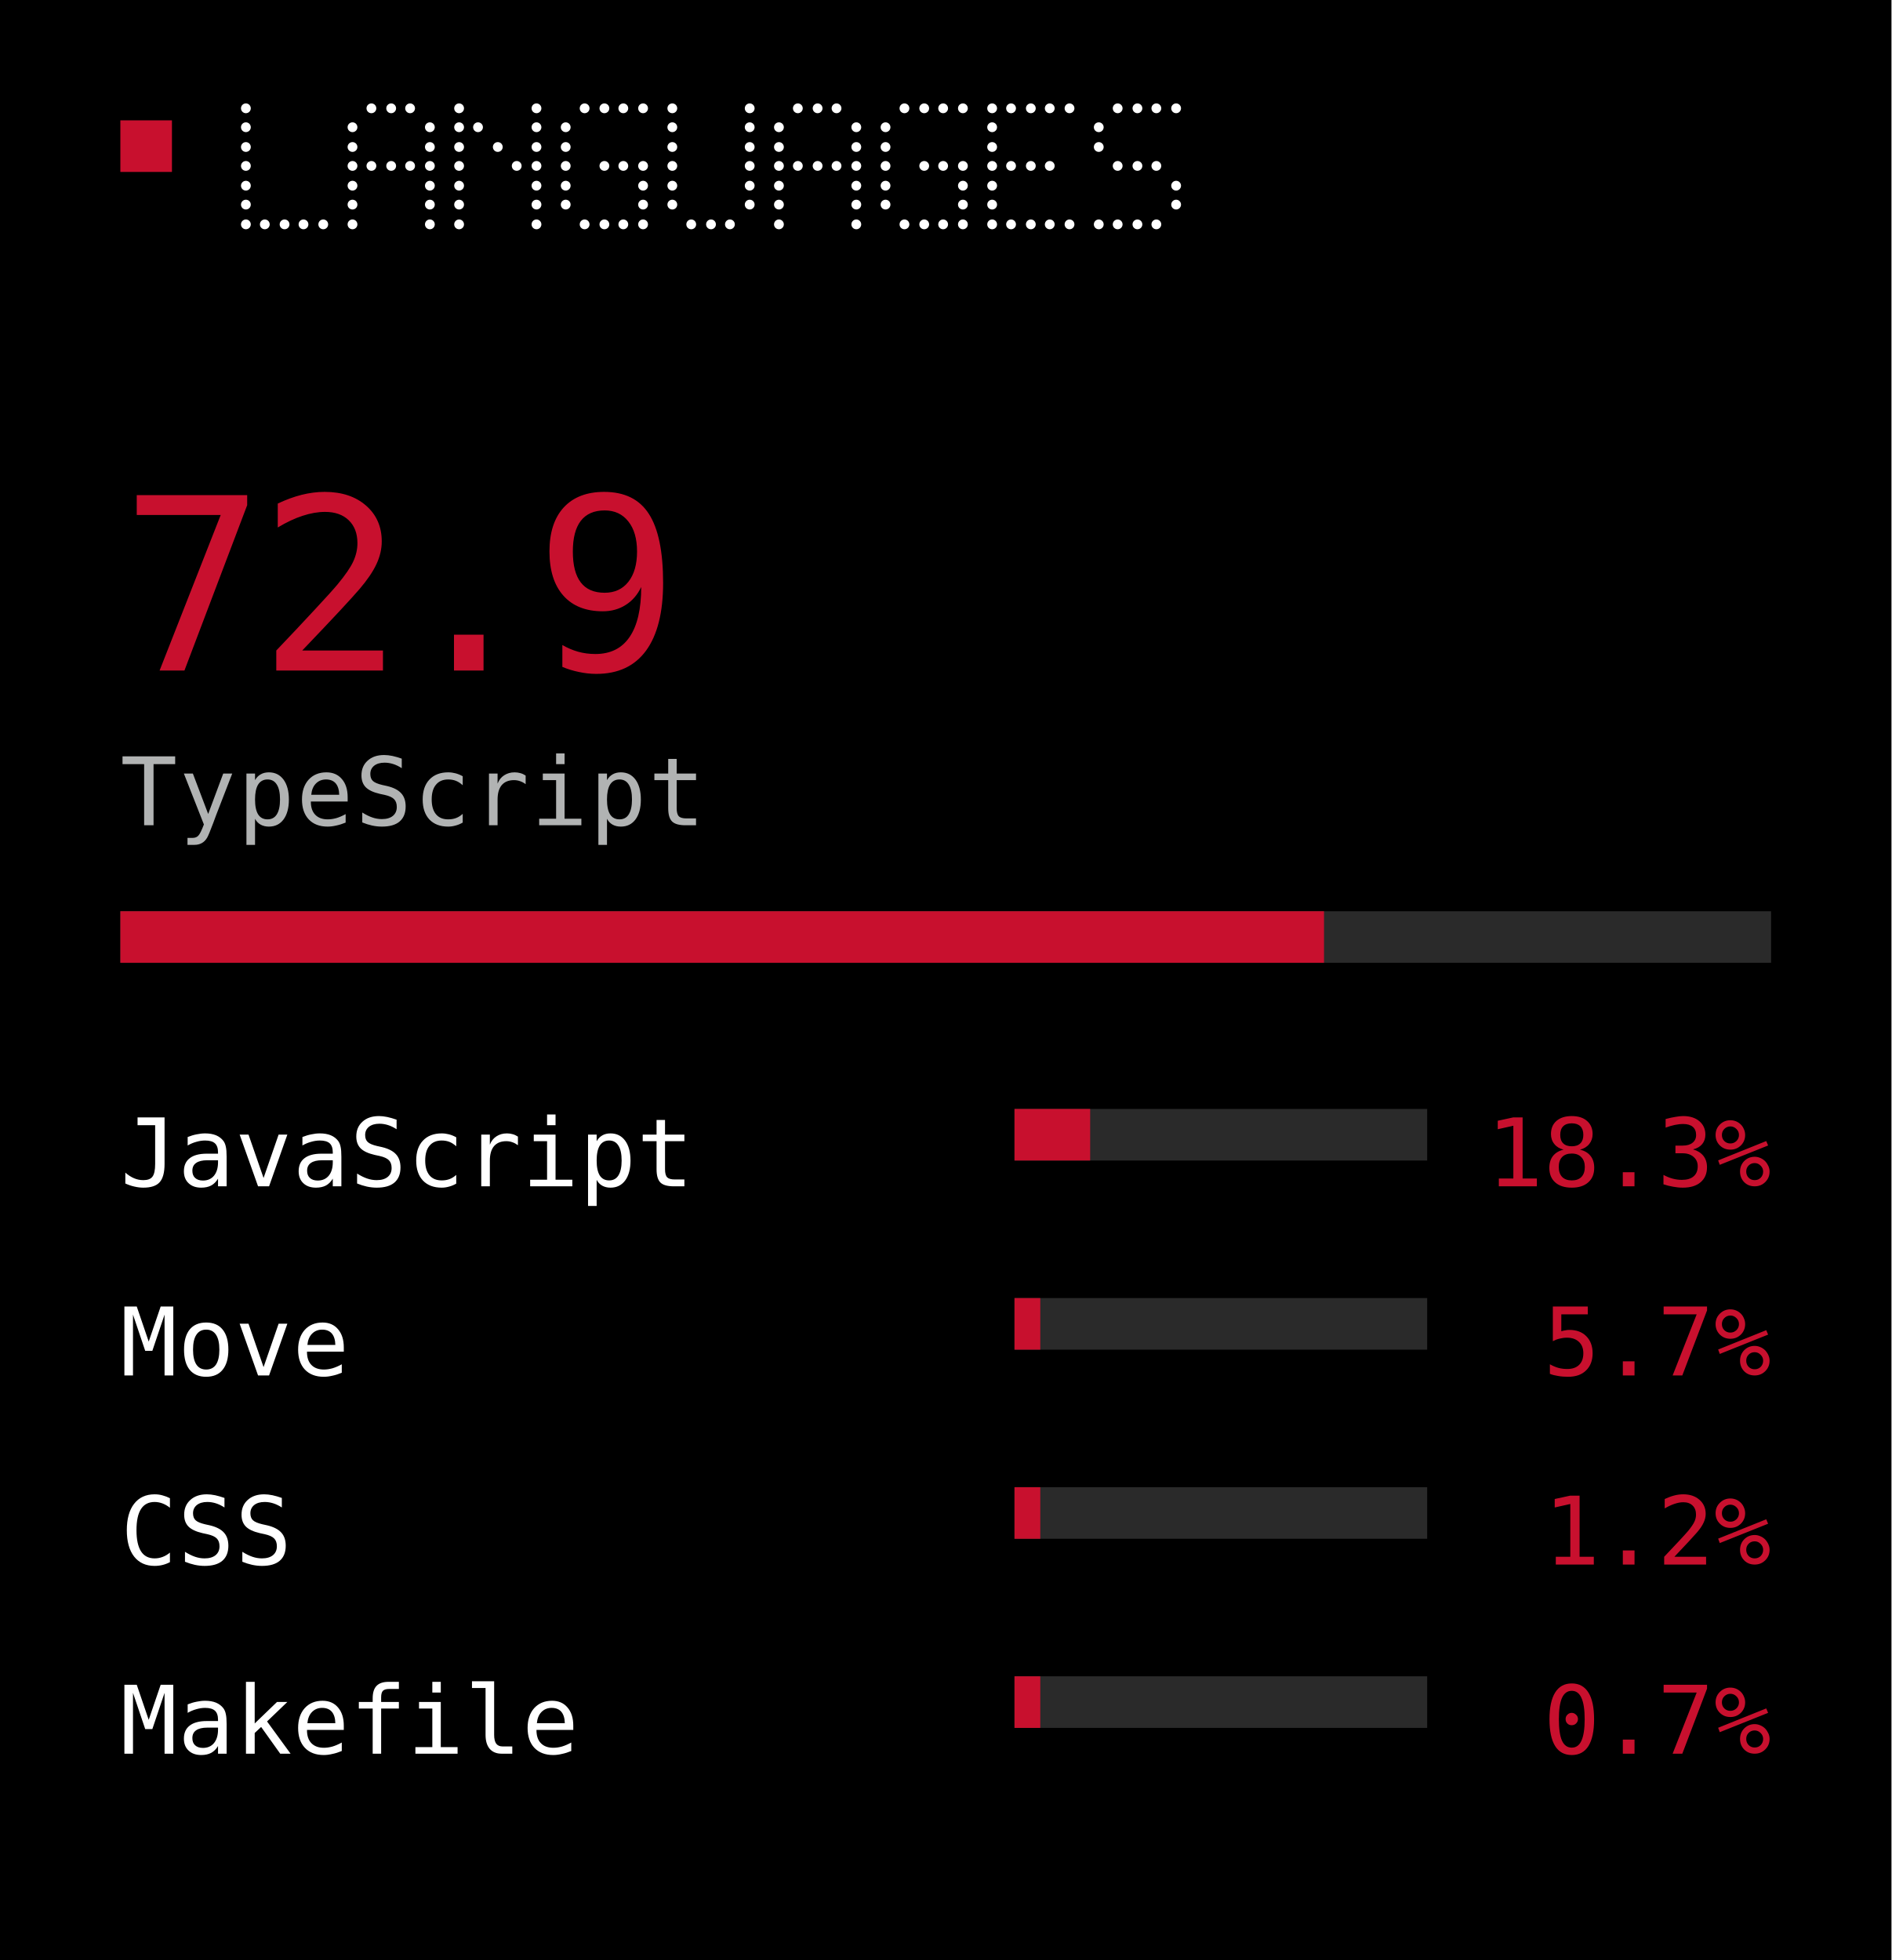
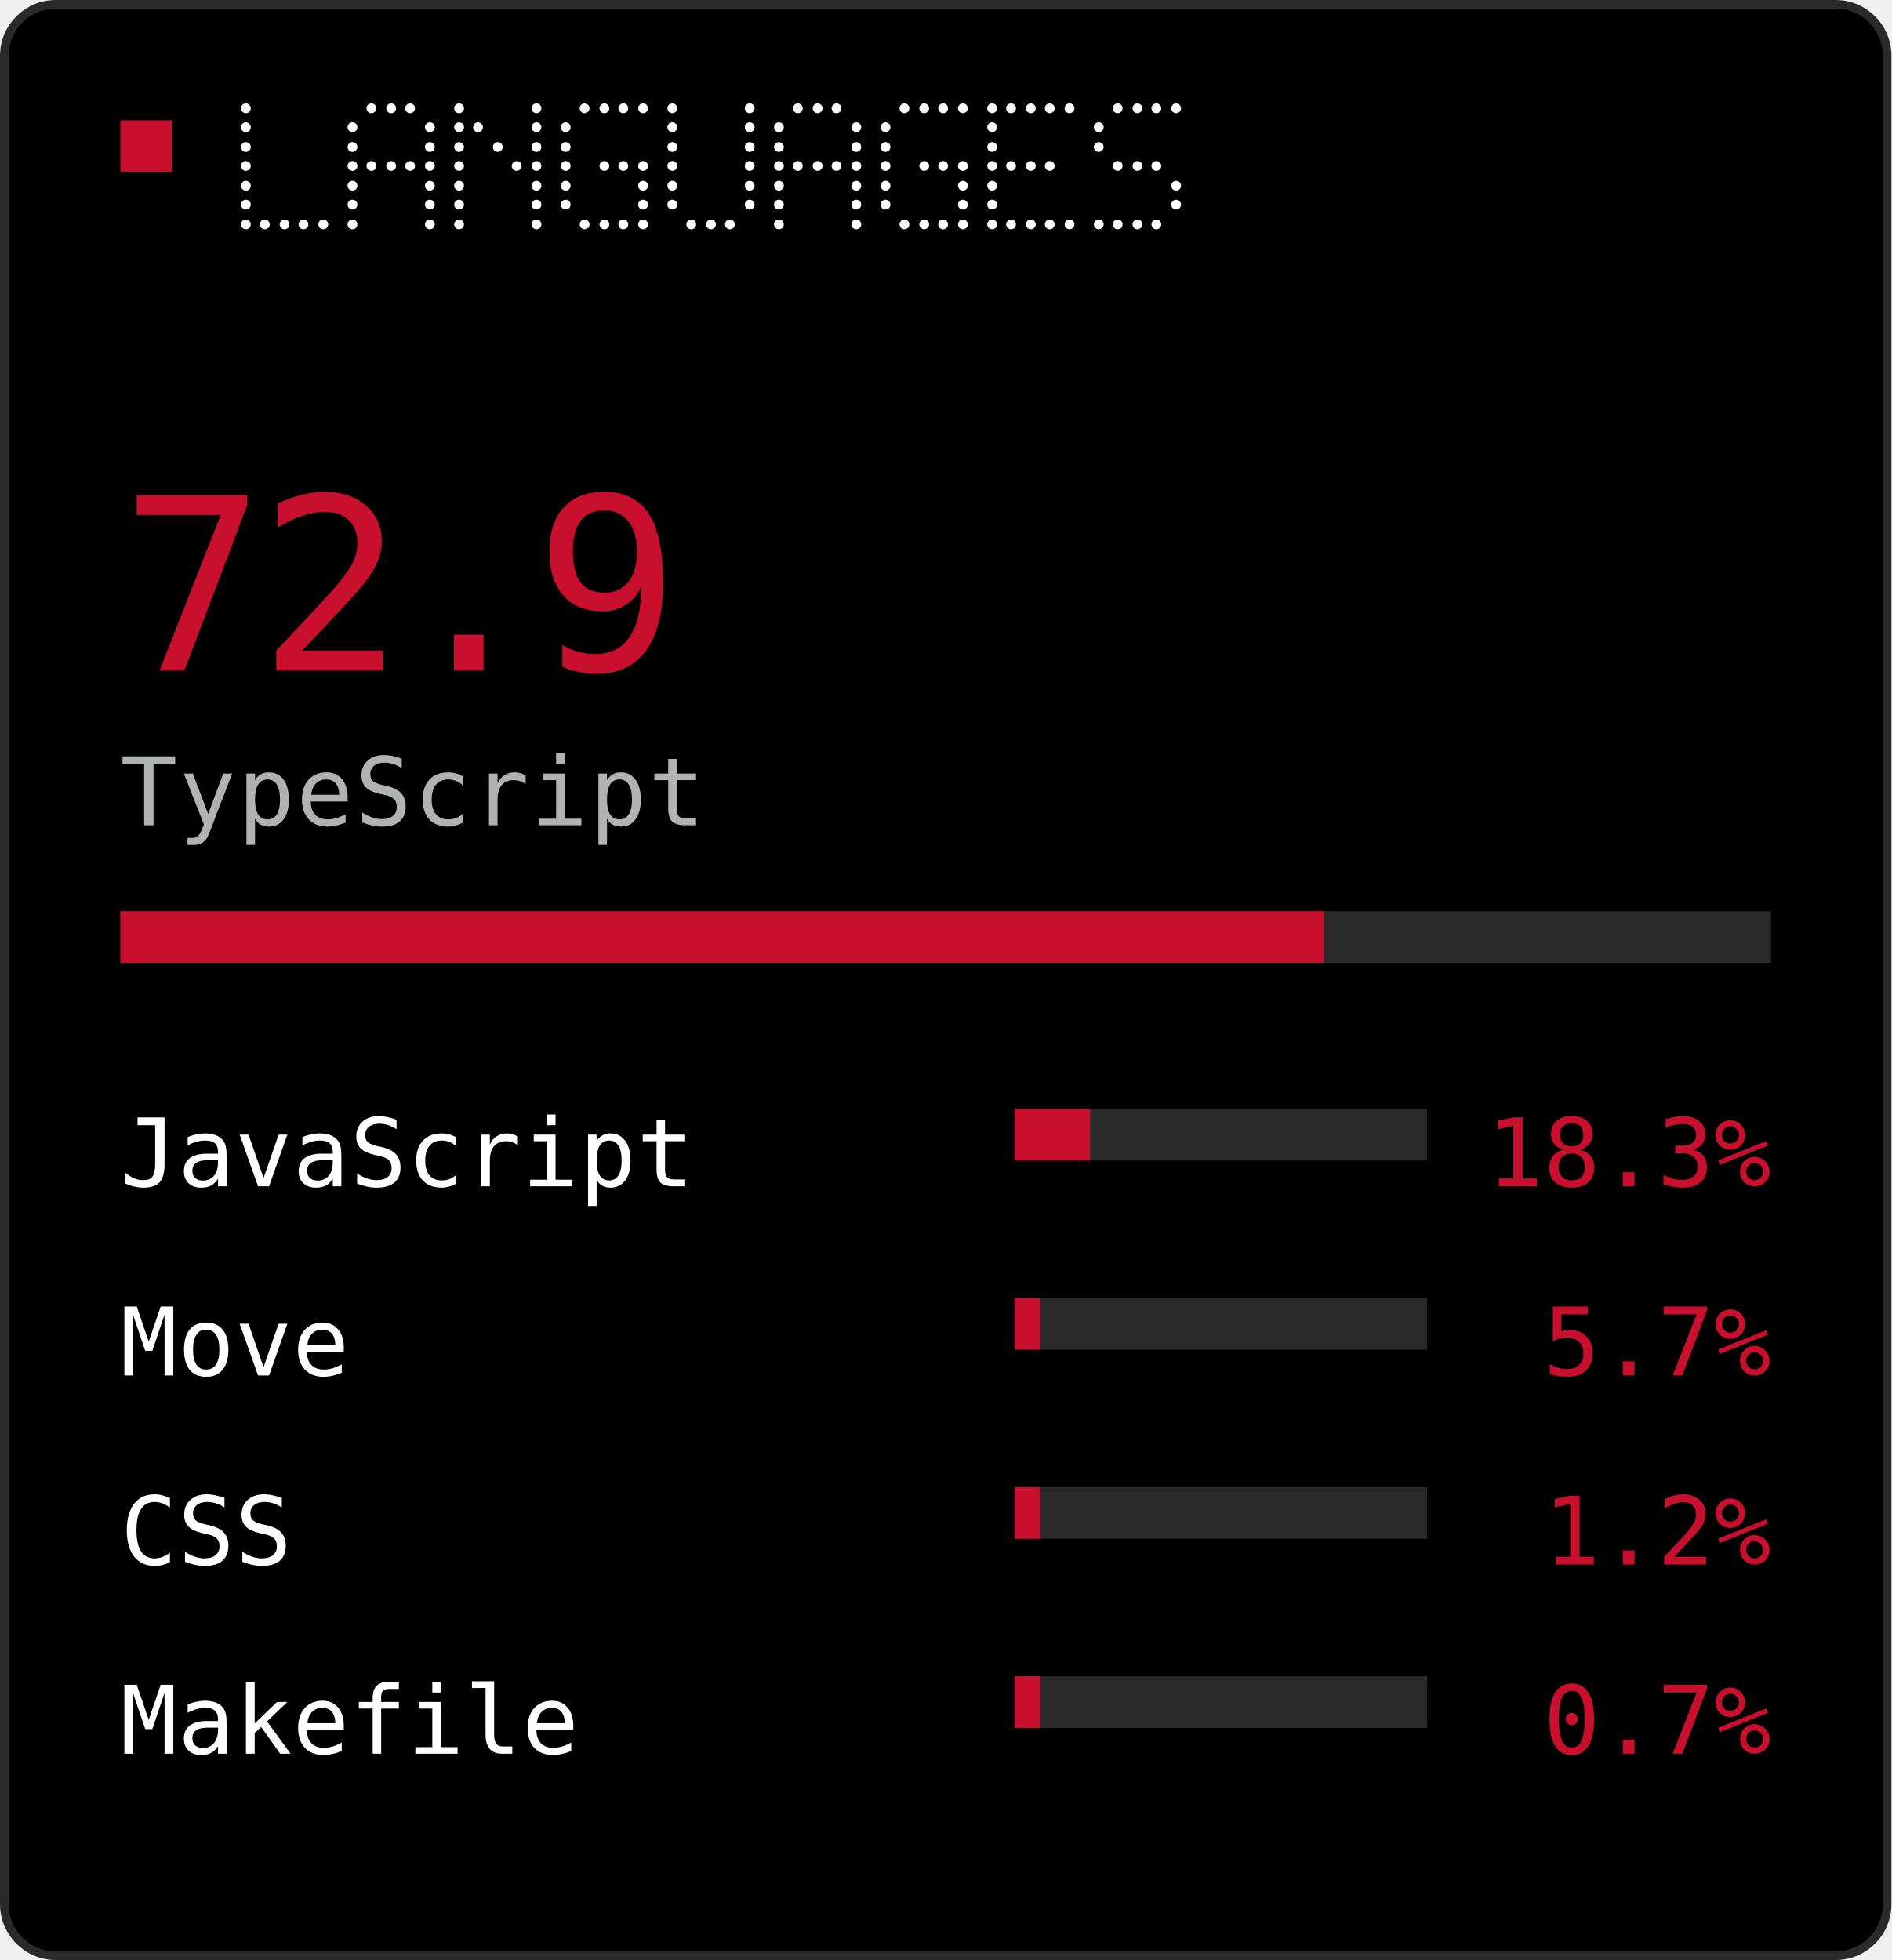
<svg xmlns="http://www.w3.org/2000/svg" width="220" height="228" viewBox="0 0 220 228" role="img">
-   <rect width="220" height="228" fill="#000000" />
+   <rect x="0.5" y="0.5" width="219" height="227" rx="6" fill="#000000" stroke="#2A2A2A" stroke-width="1" />
  <rect x="14" y="14" width="6" height="6" fill="#C8102E" />
  <circle cx="28.6" cy="12.6" r="0.57" fill="#FFFFFF" />
  <circle cx="28.6" cy="14.8" r="0.57" fill="#FFFFFF" />
  <circle cx="28.6" cy="17.1" r="0.57" fill="#FFFFFF" />
  <circle cx="28.6" cy="19.3" r="0.57" fill="#FFFFFF" />
  <circle cx="28.6" cy="21.6" r="0.57" fill="#FFFFFF" />
  <circle cx="28.6" cy="23.8" r="0.57" fill="#FFFFFF" />
  <circle cx="28.6" cy="26.1" r="0.57" fill="#FFFFFF" />
  <circle cx="30.8" cy="26.1" r="0.57" fill="#FFFFFF" />
  <circle cx="33.1" cy="26.1" r="0.57" fill="#FFFFFF" />
  <circle cx="35.3" cy="26.1" r="0.57" fill="#FFFFFF" />
  <circle cx="37.6" cy="26.1" r="0.57" fill="#FFFFFF" />
  <circle cx="43.2" cy="12.6" r="0.57" fill="#FFFFFF" />
  <circle cx="45.5" cy="12.6" r="0.57" fill="#FFFFFF" />
  <circle cx="47.7" cy="12.6" r="0.57" fill="#FFFFFF" />
  <circle cx="41.0" cy="14.8" r="0.57" fill="#FFFFFF" />
  <circle cx="50.0" cy="14.8" r="0.57" fill="#FFFFFF" />
  <circle cx="41.0" cy="17.1" r="0.57" fill="#FFFFFF" />
  <circle cx="50.0" cy="17.1" r="0.57" fill="#FFFFFF" />
  <circle cx="41.0" cy="19.3" r="0.57" fill="#FFFFFF" />
  <circle cx="43.2" cy="19.3" r="0.57" fill="#FFFFFF" />
  <circle cx="45.5" cy="19.3" r="0.57" fill="#FFFFFF" />
  <circle cx="47.7" cy="19.3" r="0.57" fill="#FFFFFF" />
  <circle cx="50.0" cy="19.3" r="0.57" fill="#FFFFFF" />
  <circle cx="41.0" cy="21.6" r="0.57" fill="#FFFFFF" />
  <circle cx="50.0" cy="21.6" r="0.57" fill="#FFFFFF" />
  <circle cx="41.0" cy="23.8" r="0.57" fill="#FFFFFF" />
  <circle cx="50.0" cy="23.8" r="0.57" fill="#FFFFFF" />
  <circle cx="41.0" cy="26.1" r="0.57" fill="#FFFFFF" />
  <circle cx="50.0" cy="26.1" r="0.57" fill="#FFFFFF" />
  <circle cx="53.4" cy="12.6" r="0.57" fill="#FFFFFF" />
  <circle cx="62.4" cy="12.6" r="0.57" fill="#FFFFFF" />
  <circle cx="53.4" cy="14.8" r="0.57" fill="#FFFFFF" />
  <circle cx="55.6" cy="14.8" r="0.57" fill="#FFFFFF" />
  <circle cx="62.4" cy="14.8" r="0.57" fill="#FFFFFF" />
  <circle cx="53.4" cy="17.1" r="0.57" fill="#FFFFFF" />
  <circle cx="57.9" cy="17.1" r="0.57" fill="#FFFFFF" />
  <circle cx="62.4" cy="17.1" r="0.57" fill="#FFFFFF" />
  <circle cx="53.4" cy="19.3" r="0.57" fill="#FFFFFF" />
  <circle cx="60.1" cy="19.3" r="0.57" fill="#FFFFFF" />
  <circle cx="62.4" cy="19.3" r="0.57" fill="#FFFFFF" />
  <circle cx="53.4" cy="21.6" r="0.57" fill="#FFFFFF" />
  <circle cx="62.4" cy="21.6" r="0.57" fill="#FFFFFF" />
  <circle cx="53.4" cy="23.8" r="0.57" fill="#FFFFFF" />
  <circle cx="62.4" cy="23.8" r="0.57" fill="#FFFFFF" />
  <circle cx="53.4" cy="26.1" r="0.57" fill="#FFFFFF" />
  <circle cx="62.4" cy="26.1" r="0.57" fill="#FFFFFF" />
  <circle cx="68.0" cy="12.6" r="0.57" fill="#FFFFFF" />
  <circle cx="70.3" cy="12.6" r="0.57" fill="#FFFFFF" />
  <circle cx="72.5" cy="12.6" r="0.57" fill="#FFFFFF" />
  <circle cx="74.8" cy="12.6" r="0.57" fill="#FFFFFF" />
  <circle cx="65.8" cy="14.8" r="0.57" fill="#FFFFFF" />
  <circle cx="65.8" cy="17.1" r="0.57" fill="#FFFFFF" />
  <circle cx="65.8" cy="19.3" r="0.57" fill="#FFFFFF" />
  <circle cx="70.3" cy="19.3" r="0.57" fill="#FFFFFF" />
  <circle cx="72.5" cy="19.3" r="0.57" fill="#FFFFFF" />
  <circle cx="74.8" cy="19.3" r="0.57" fill="#FFFFFF" />
  <circle cx="65.8" cy="21.6" r="0.57" fill="#FFFFFF" />
  <circle cx="74.8" cy="21.6" r="0.57" fill="#FFFFFF" />
  <circle cx="65.8" cy="23.8" r="0.57" fill="#FFFFFF" />
  <circle cx="74.8" cy="23.8" r="0.57" fill="#FFFFFF" />
  <circle cx="68.0" cy="26.1" r="0.57" fill="#FFFFFF" />
  <circle cx="70.3" cy="26.1" r="0.57" fill="#FFFFFF" />
  <circle cx="72.5" cy="26.1" r="0.57" fill="#FFFFFF" />
  <circle cx="74.8" cy="26.1" r="0.57" fill="#FFFFFF" />
  <circle cx="78.2" cy="12.6" r="0.57" fill="#FFFFFF" />
  <circle cx="87.2" cy="12.6" r="0.57" fill="#FFFFFF" />
  <circle cx="78.2" cy="14.8" r="0.57" fill="#FFFFFF" />
  <circle cx="87.2" cy="14.8" r="0.57" fill="#FFFFFF" />
  <circle cx="78.2" cy="17.1" r="0.57" fill="#FFFFFF" />
  <circle cx="87.2" cy="17.1" r="0.57" fill="#FFFFFF" />
  <circle cx="78.2" cy="19.3" r="0.57" fill="#FFFFFF" />
  <circle cx="87.2" cy="19.3" r="0.57" fill="#FFFFFF" />
  <circle cx="78.2" cy="21.6" r="0.57" fill="#FFFFFF" />
  <circle cx="87.2" cy="21.6" r="0.57" fill="#FFFFFF" />
  <circle cx="78.2" cy="23.8" r="0.57" fill="#FFFFFF" />
  <circle cx="87.2" cy="23.8" r="0.57" fill="#FFFFFF" />
  <circle cx="80.4" cy="26.1" r="0.57" fill="#FFFFFF" />
  <circle cx="82.7" cy="26.1" r="0.57" fill="#FFFFFF" />
  <circle cx="84.9" cy="26.1" r="0.57" fill="#FFFFFF" />
  <circle cx="92.8" cy="12.6" r="0.57" fill="#FFFFFF" />
  <circle cx="95.1" cy="12.6" r="0.57" fill="#FFFFFF" />
  <circle cx="97.3" cy="12.6" r="0.57" fill="#FFFFFF" />
  <circle cx="90.6" cy="14.8" r="0.57" fill="#FFFFFF" />
  <circle cx="99.6" cy="14.8" r="0.57" fill="#FFFFFF" />
  <circle cx="90.6" cy="17.1" r="0.57" fill="#FFFFFF" />
  <circle cx="99.6" cy="17.1" r="0.57" fill="#FFFFFF" />
  <circle cx="90.6" cy="19.3" r="0.57" fill="#FFFFFF" />
  <circle cx="92.8" cy="19.3" r="0.57" fill="#FFFFFF" />
  <circle cx="95.1" cy="19.3" r="0.57" fill="#FFFFFF" />
  <circle cx="97.3" cy="19.3" r="0.57" fill="#FFFFFF" />
  <circle cx="99.6" cy="19.3" r="0.57" fill="#FFFFFF" />
  <circle cx="90.6" cy="21.6" r="0.57" fill="#FFFFFF" />
  <circle cx="99.6" cy="21.6" r="0.57" fill="#FFFFFF" />
  <circle cx="90.6" cy="23.8" r="0.57" fill="#FFFFFF" />
  <circle cx="99.6" cy="23.8" r="0.57" fill="#FFFFFF" />
  <circle cx="90.6" cy="26.1" r="0.57" fill="#FFFFFF" />
  <circle cx="99.6" cy="26.1" r="0.57" fill="#FFFFFF" />
  <circle cx="105.2" cy="12.6" r="0.57" fill="#FFFFFF" />
  <circle cx="107.5" cy="12.6" r="0.57" fill="#FFFFFF" />
  <circle cx="109.7" cy="12.6" r="0.57" fill="#FFFFFF" />
  <circle cx="112.0" cy="12.6" r="0.57" fill="#FFFFFF" />
  <circle cx="103.0" cy="14.8" r="0.57" fill="#FFFFFF" />
  <circle cx="103.0" cy="17.1" r="0.57" fill="#FFFFFF" />
  <circle cx="103.0" cy="19.3" r="0.57" fill="#FFFFFF" />
  <circle cx="107.5" cy="19.3" r="0.57" fill="#FFFFFF" />
  <circle cx="109.7" cy="19.3" r="0.57" fill="#FFFFFF" />
  <circle cx="112.0" cy="19.3" r="0.57" fill="#FFFFFF" />
  <circle cx="103.0" cy="21.6" r="0.57" fill="#FFFFFF" />
  <circle cx="112.0" cy="21.6" r="0.57" fill="#FFFFFF" />
  <circle cx="103.0" cy="23.8" r="0.57" fill="#FFFFFF" />
  <circle cx="112.0" cy="23.8" r="0.57" fill="#FFFFFF" />
  <circle cx="105.2" cy="26.1" r="0.57" fill="#FFFFFF" />
  <circle cx="107.5" cy="26.1" r="0.57" fill="#FFFFFF" />
  <circle cx="109.7" cy="26.1" r="0.57" fill="#FFFFFF" />
  <circle cx="112.0" cy="26.1" r="0.57" fill="#FFFFFF" />
  <circle cx="115.4" cy="12.6" r="0.57" fill="#FFFFFF" />
  <circle cx="117.6" cy="12.6" r="0.57" fill="#FFFFFF" />
  <circle cx="119.9" cy="12.6" r="0.57" fill="#FFFFFF" />
  <circle cx="122.1" cy="12.6" r="0.57" fill="#FFFFFF" />
  <circle cx="124.4" cy="12.6" r="0.57" fill="#FFFFFF" />
  <circle cx="115.4" cy="14.8" r="0.57" fill="#FFFFFF" />
  <circle cx="115.4" cy="17.1" r="0.57" fill="#FFFFFF" />
  <circle cx="115.4" cy="19.3" r="0.57" fill="#FFFFFF" />
  <circle cx="117.6" cy="19.3" r="0.57" fill="#FFFFFF" />
  <circle cx="119.9" cy="19.3" r="0.57" fill="#FFFFFF" />
  <circle cx="122.1" cy="19.3" r="0.57" fill="#FFFFFF" />
  <circle cx="115.4" cy="21.6" r="0.57" fill="#FFFFFF" />
  <circle cx="115.4" cy="23.8" r="0.57" fill="#FFFFFF" />
  <circle cx="115.4" cy="26.1" r="0.57" fill="#FFFFFF" />
  <circle cx="117.6" cy="26.1" r="0.57" fill="#FFFFFF" />
  <circle cx="119.9" cy="26.1" r="0.57" fill="#FFFFFF" />
  <circle cx="122.1" cy="26.1" r="0.57" fill="#FFFFFF" />
  <circle cx="124.4" cy="26.1" r="0.57" fill="#FFFFFF" />
  <circle cx="130.0" cy="12.6" r="0.57" fill="#FFFFFF" />
  <circle cx="132.3" cy="12.6" r="0.57" fill="#FFFFFF" />
  <circle cx="134.5" cy="12.6" r="0.57" fill="#FFFFFF" />
  <circle cx="136.8" cy="12.6" r="0.57" fill="#FFFFFF" />
  <circle cx="127.8" cy="14.8" r="0.57" fill="#FFFFFF" />
  <circle cx="127.8" cy="17.1" r="0.57" fill="#FFFFFF" />
  <circle cx="130.0" cy="19.3" r="0.57" fill="#FFFFFF" />
  <circle cx="132.3" cy="19.3" r="0.57" fill="#FFFFFF" />
  <circle cx="134.5" cy="19.3" r="0.57" fill="#FFFFFF" />
  <circle cx="136.8" cy="21.6" r="0.57" fill="#FFFFFF" />
  <circle cx="136.8" cy="23.8" r="0.57" fill="#FFFFFF" />
  <circle cx="127.8" cy="26.1" r="0.57" fill="#FFFFFF" />
  <circle cx="130.0" cy="26.1" r="0.57" fill="#FFFFFF" />
  <circle cx="132.3" cy="26.1" r="0.57" fill="#FFFFFF" />
  <circle cx="134.5" cy="26.1" r="0.57" fill="#FFFFFF" />
  <text x="14" y="78" fill="#C8102E" text-anchor="start" font-family="ui-monospace, Geist Mono, monospace" font-size="28" letter-spacing="-0.8" dominant-baseline="auto">72.9</text>
  <text x="14" y="96" fill="#B1B3B3" text-anchor="start" font-family="ui-monospace, Geist Mono, monospace" font-size="11" letter-spacing="0.2" dominant-baseline="auto">TypeScript</text>
  <rect x="14.0" y="106.0" width="192.0" height="6" fill="#2A2A2A" />
  <rect x="14.0" y="106.0" width="140.0" height="6" fill="#C8102E" />
  <text x="14" y="138" fill="#FFFFFF" text-anchor="start" font-family="ui-monospace, Geist Mono, monospace" font-size="11" letter-spacing="0.05" dominant-baseline="auto">JavaScript</text>
  <text x="206" y="138" fill="#C8102E" text-anchor="end" font-family="ui-monospace, Geist Mono, monospace" font-size="11" letter-spacing="0" dominant-baseline="auto">18.3%</text>
  <rect x="118.0" y="129.0" width="48.0" height="6" fill="#2A2A2A" />
  <rect x="118.0" y="129.0" width="8.8" height="6" fill="#C8102E" />
  <text x="14" y="160" fill="#FFFFFF" text-anchor="start" font-family="ui-monospace, Geist Mono, monospace" font-size="11" letter-spacing="0.05" dominant-baseline="auto">Move</text>
  <text x="206" y="160" fill="#C8102E" text-anchor="end" font-family="ui-monospace, Geist Mono, monospace" font-size="11" letter-spacing="0" dominant-baseline="auto">5.7%</text>
  <rect x="118.0" y="151.0" width="48.0" height="6" fill="#2A2A2A" />
  <rect x="118.0" y="151.0" width="3.0" height="6" fill="#C8102E" />
  <text x="14" y="182" fill="#FFFFFF" text-anchor="start" font-family="ui-monospace, Geist Mono, monospace" font-size="11" letter-spacing="0.05" dominant-baseline="auto">CSS</text>
  <text x="206" y="182" fill="#C8102E" text-anchor="end" font-family="ui-monospace, Geist Mono, monospace" font-size="11" letter-spacing="0" dominant-baseline="auto">1.2%</text>
  <rect x="118.0" y="173.0" width="48.0" height="6" fill="#2A2A2A" />
  <rect x="118.0" y="173.0" width="3.0" height="6" fill="#C8102E" />
  <text x="14" y="204" fill="#FFFFFF" text-anchor="start" font-family="ui-monospace, Geist Mono, monospace" font-size="11" letter-spacing="0.05" dominant-baseline="auto">Makefile</text>
  <text x="206" y="204" fill="#C8102E" text-anchor="end" font-family="ui-monospace, Geist Mono, monospace" font-size="11" letter-spacing="0" dominant-baseline="auto">0.7%</text>
  <rect x="118.0" y="195.0" width="48.0" height="6" fill="#2A2A2A" />
  <rect x="118.0" y="195.0" width="3.0" height="6" fill="#C8102E" />
</svg>
